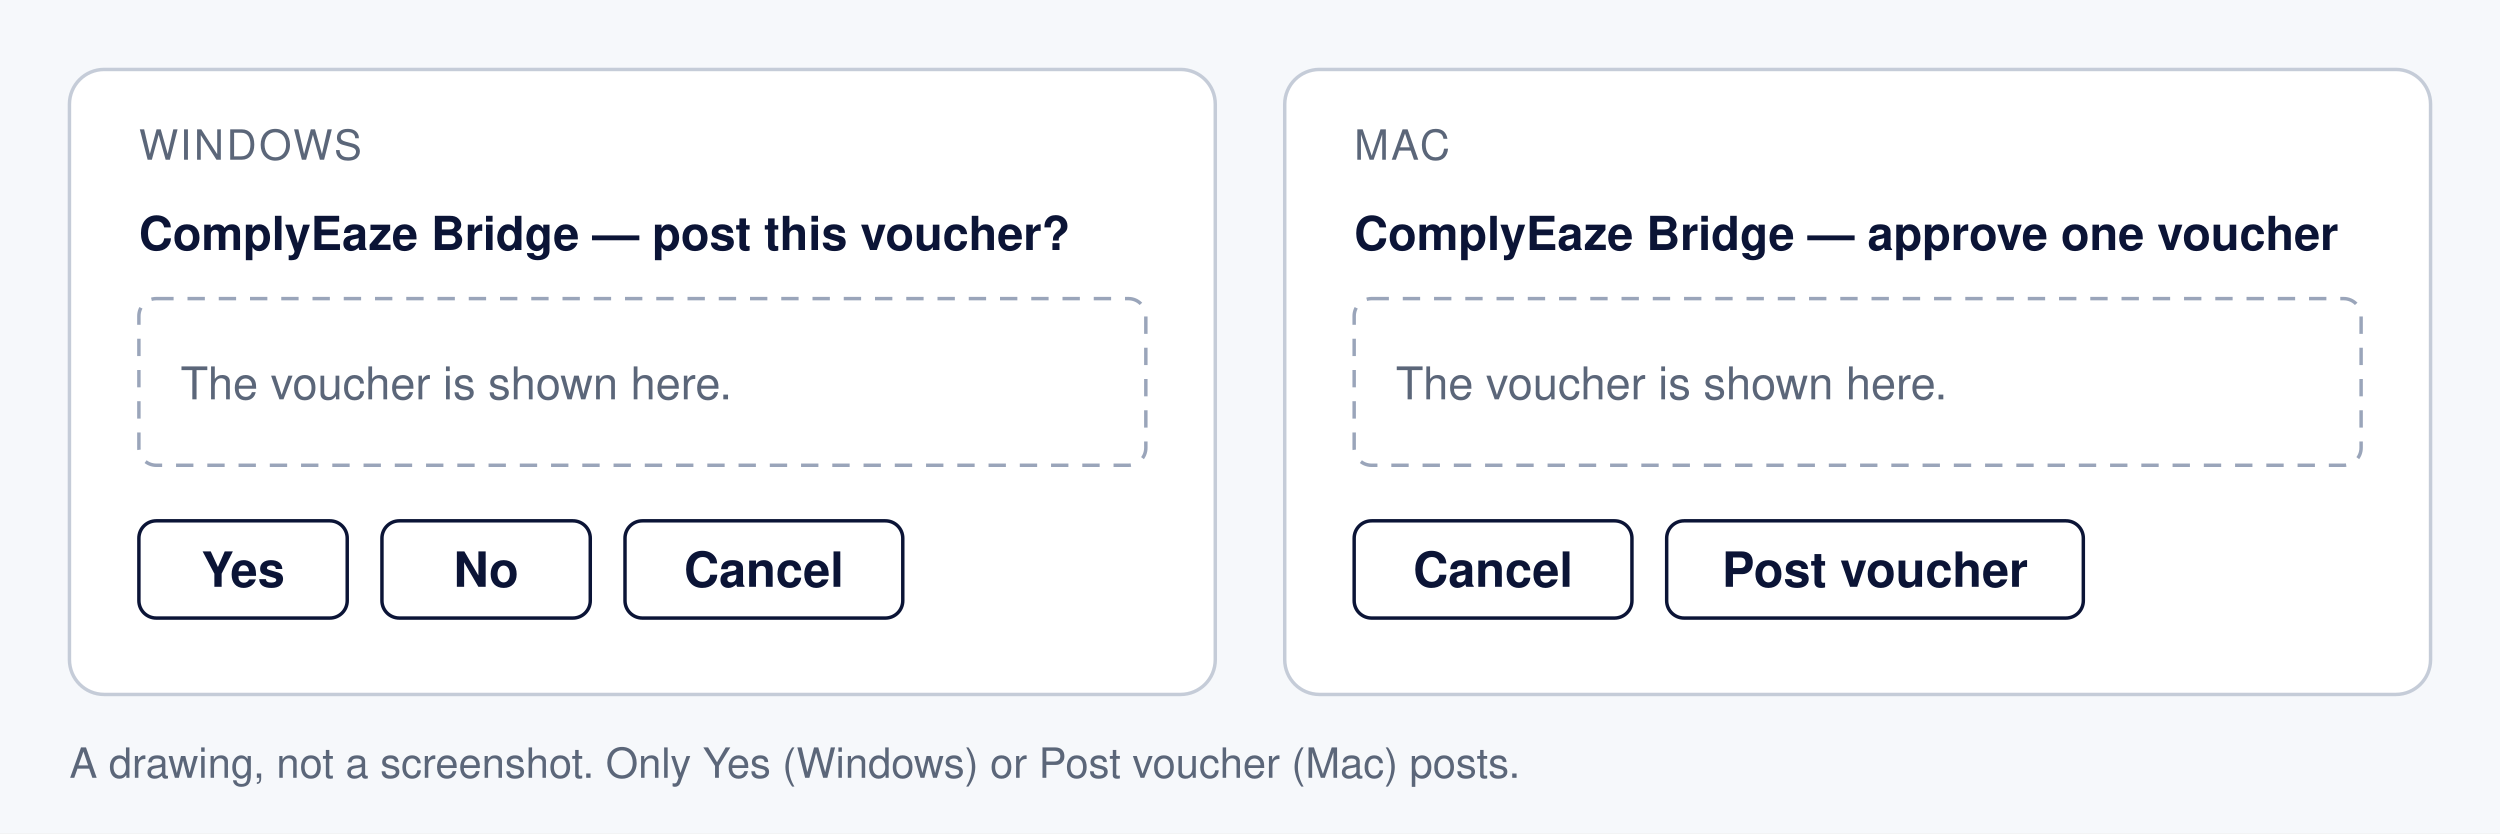
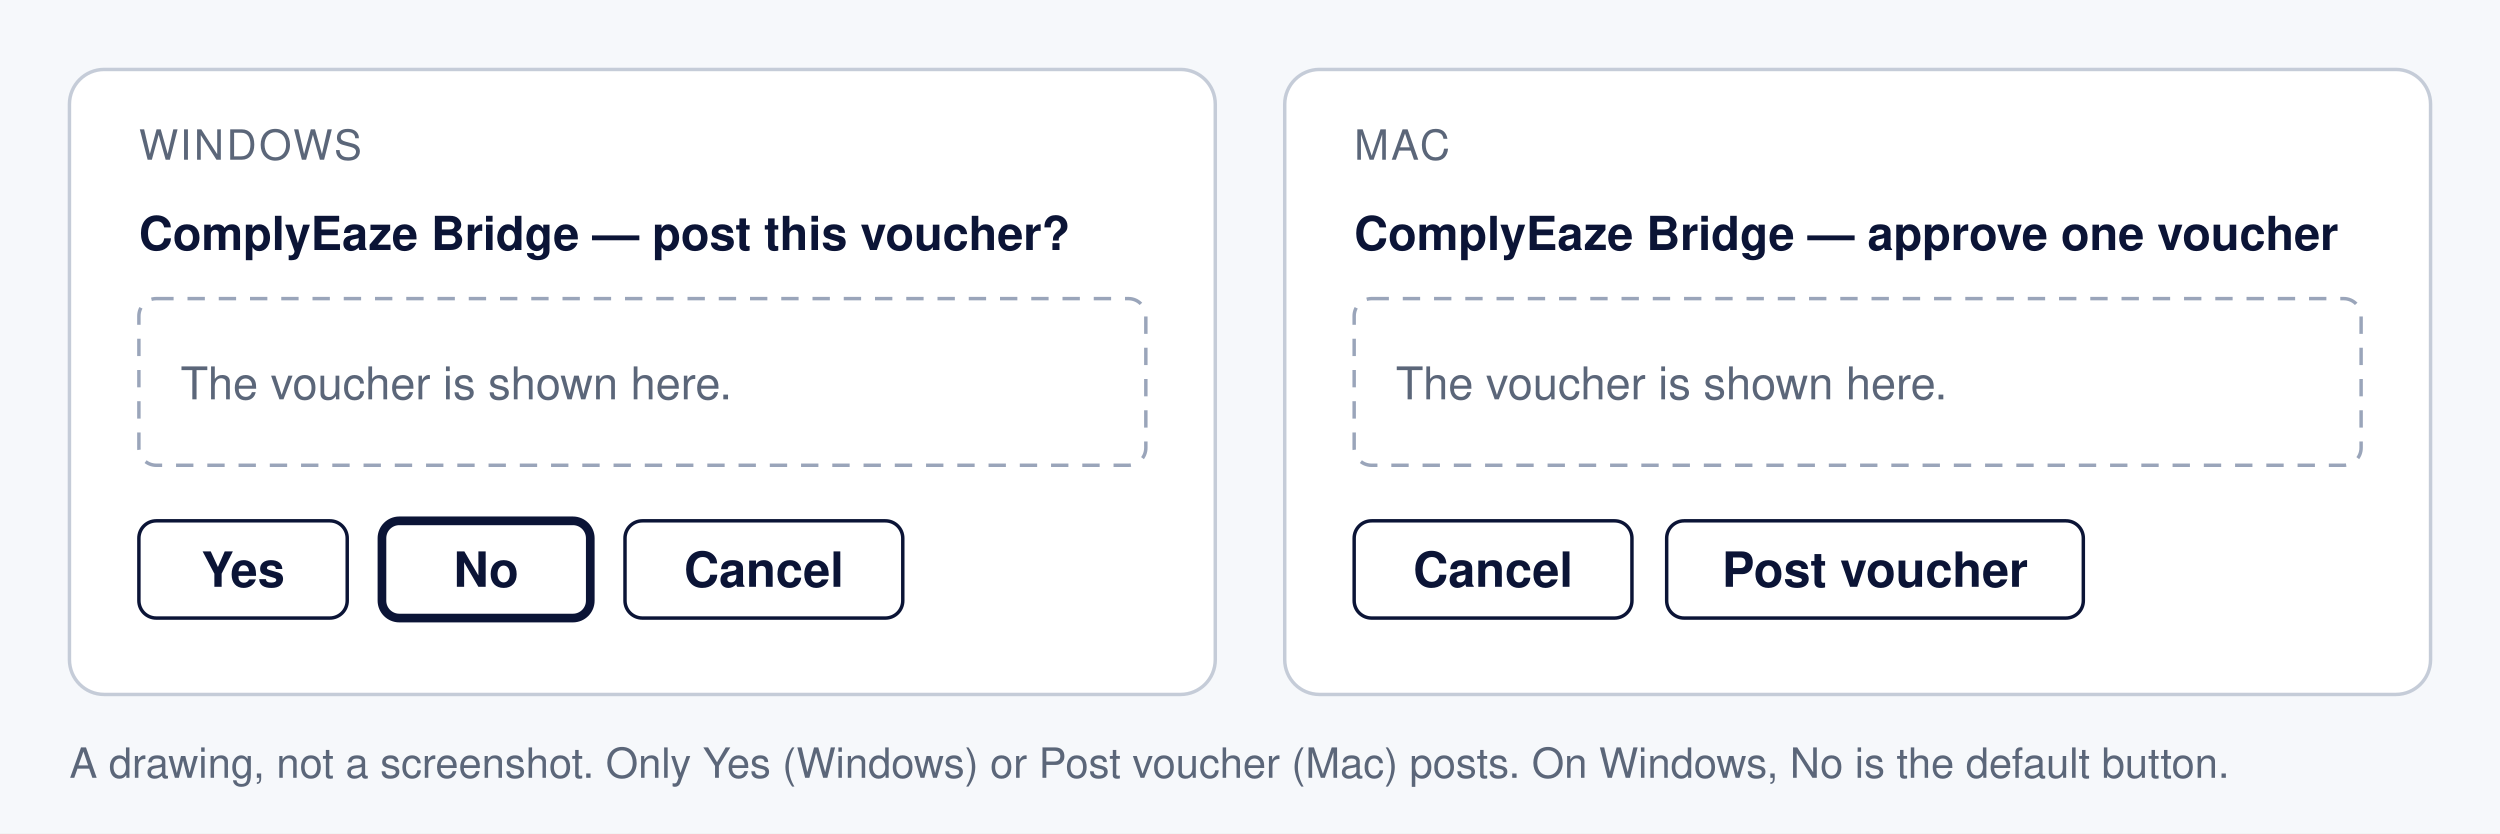
<svg xmlns="http://www.w3.org/2000/svg" viewBox="0 0 720 240" role="img" aria-labelledby="t d" font-family="-apple-system,Segoe UI,Helvetica,Arial,sans-serif">
  <rect width="720" height="240" fill="#f6f8fb" />
  <rect x="20" y="20" width="330" height="180" rx="10" fill="#fff" stroke="#c5ccd8" />
  <text x="40" y="46" font-size="12" fill="#5b6679" letter-spacing=".06em">WINDOWS</text>
  <text x="40" y="72" font-size="13.5" fill="#0b1436" font-weight="700">ComplyEaze Bridge — post this voucher?</text>
  <rect x="40" y="86" width="290" height="48" rx="5" fill="none" stroke="#9aa5ba" stroke-dasharray="5 4" />
  <text x="52" y="115" font-size="13" fill="#5b6679">The voucher is shown here.</text>
  <rect x="40" y="150" width="60" height="28" rx="5" fill="#fff" stroke="#0b1436" />
  <text x="70.0" y="169" font-size="14" fill="#0b1436" text-anchor="middle" font-weight="600">Yes</text>
-   <rect x="110" y="150" width="60" height="28" rx="5" fill="#fff" stroke="#0b1436" />
+   <rect x="110" y="150" width="60" height="28" rx="5" fill="#fff" stroke="#0b1436" stroke-width="2.5" />
  <text x="140.0" y="169" font-size="14" fill="#0b1436" text-anchor="middle" font-weight="600">No</text>
  <rect x="180" y="150" width="80" height="28" rx="5" fill="#fff" stroke="#0b1436" />
  <text x="220.0" y="169" font-size="14" fill="#0b1436" text-anchor="middle" font-weight="600">Cancel</text>
  <rect x="370" y="20" width="330" height="180" rx="10" fill="#fff" stroke="#c5ccd8" />
  <text x="390" y="46" font-size="12" fill="#5b6679" letter-spacing=".06em">MAC</text>
  <text x="390" y="72" font-size="13.5" fill="#0b1436" font-weight="700">ComplyEaze Bridge — approve one voucher</text>
  <rect x="390" y="86" width="290" height="48" rx="5" fill="none" stroke="#9aa5ba" stroke-dasharray="5 4" />
  <text x="402" y="115" font-size="13" fill="#5b6679">The voucher is shown here.</text>
  <rect x="390" y="150" width="80" height="28" rx="5" fill="#fff" stroke="#0b1436" />
  <text x="430.0" y="169" font-size="14" fill="#0b1436" text-anchor="middle" font-weight="600">Cancel</text>
  <rect x="480" y="150" width="120" height="28" rx="5" fill="#fff" stroke="#0b1436" />
  <text x="540.0" y="169" font-size="14" fill="#0b1436" text-anchor="middle" font-weight="600">Post voucher</text>
-   <text x="20" y="224" font-size="12" fill="#5b6679">A drawing, not a screenshot. Only Yes (Windows) or Post voucher (Mac) posts.</text>
+   <text x="20" y="224" font-size="12" fill="#5b6679">A drawing, not a screenshot. Only Yes (Windows) or Post voucher (Mac) posts. On Windows, No is the default button.</text>
</svg>
